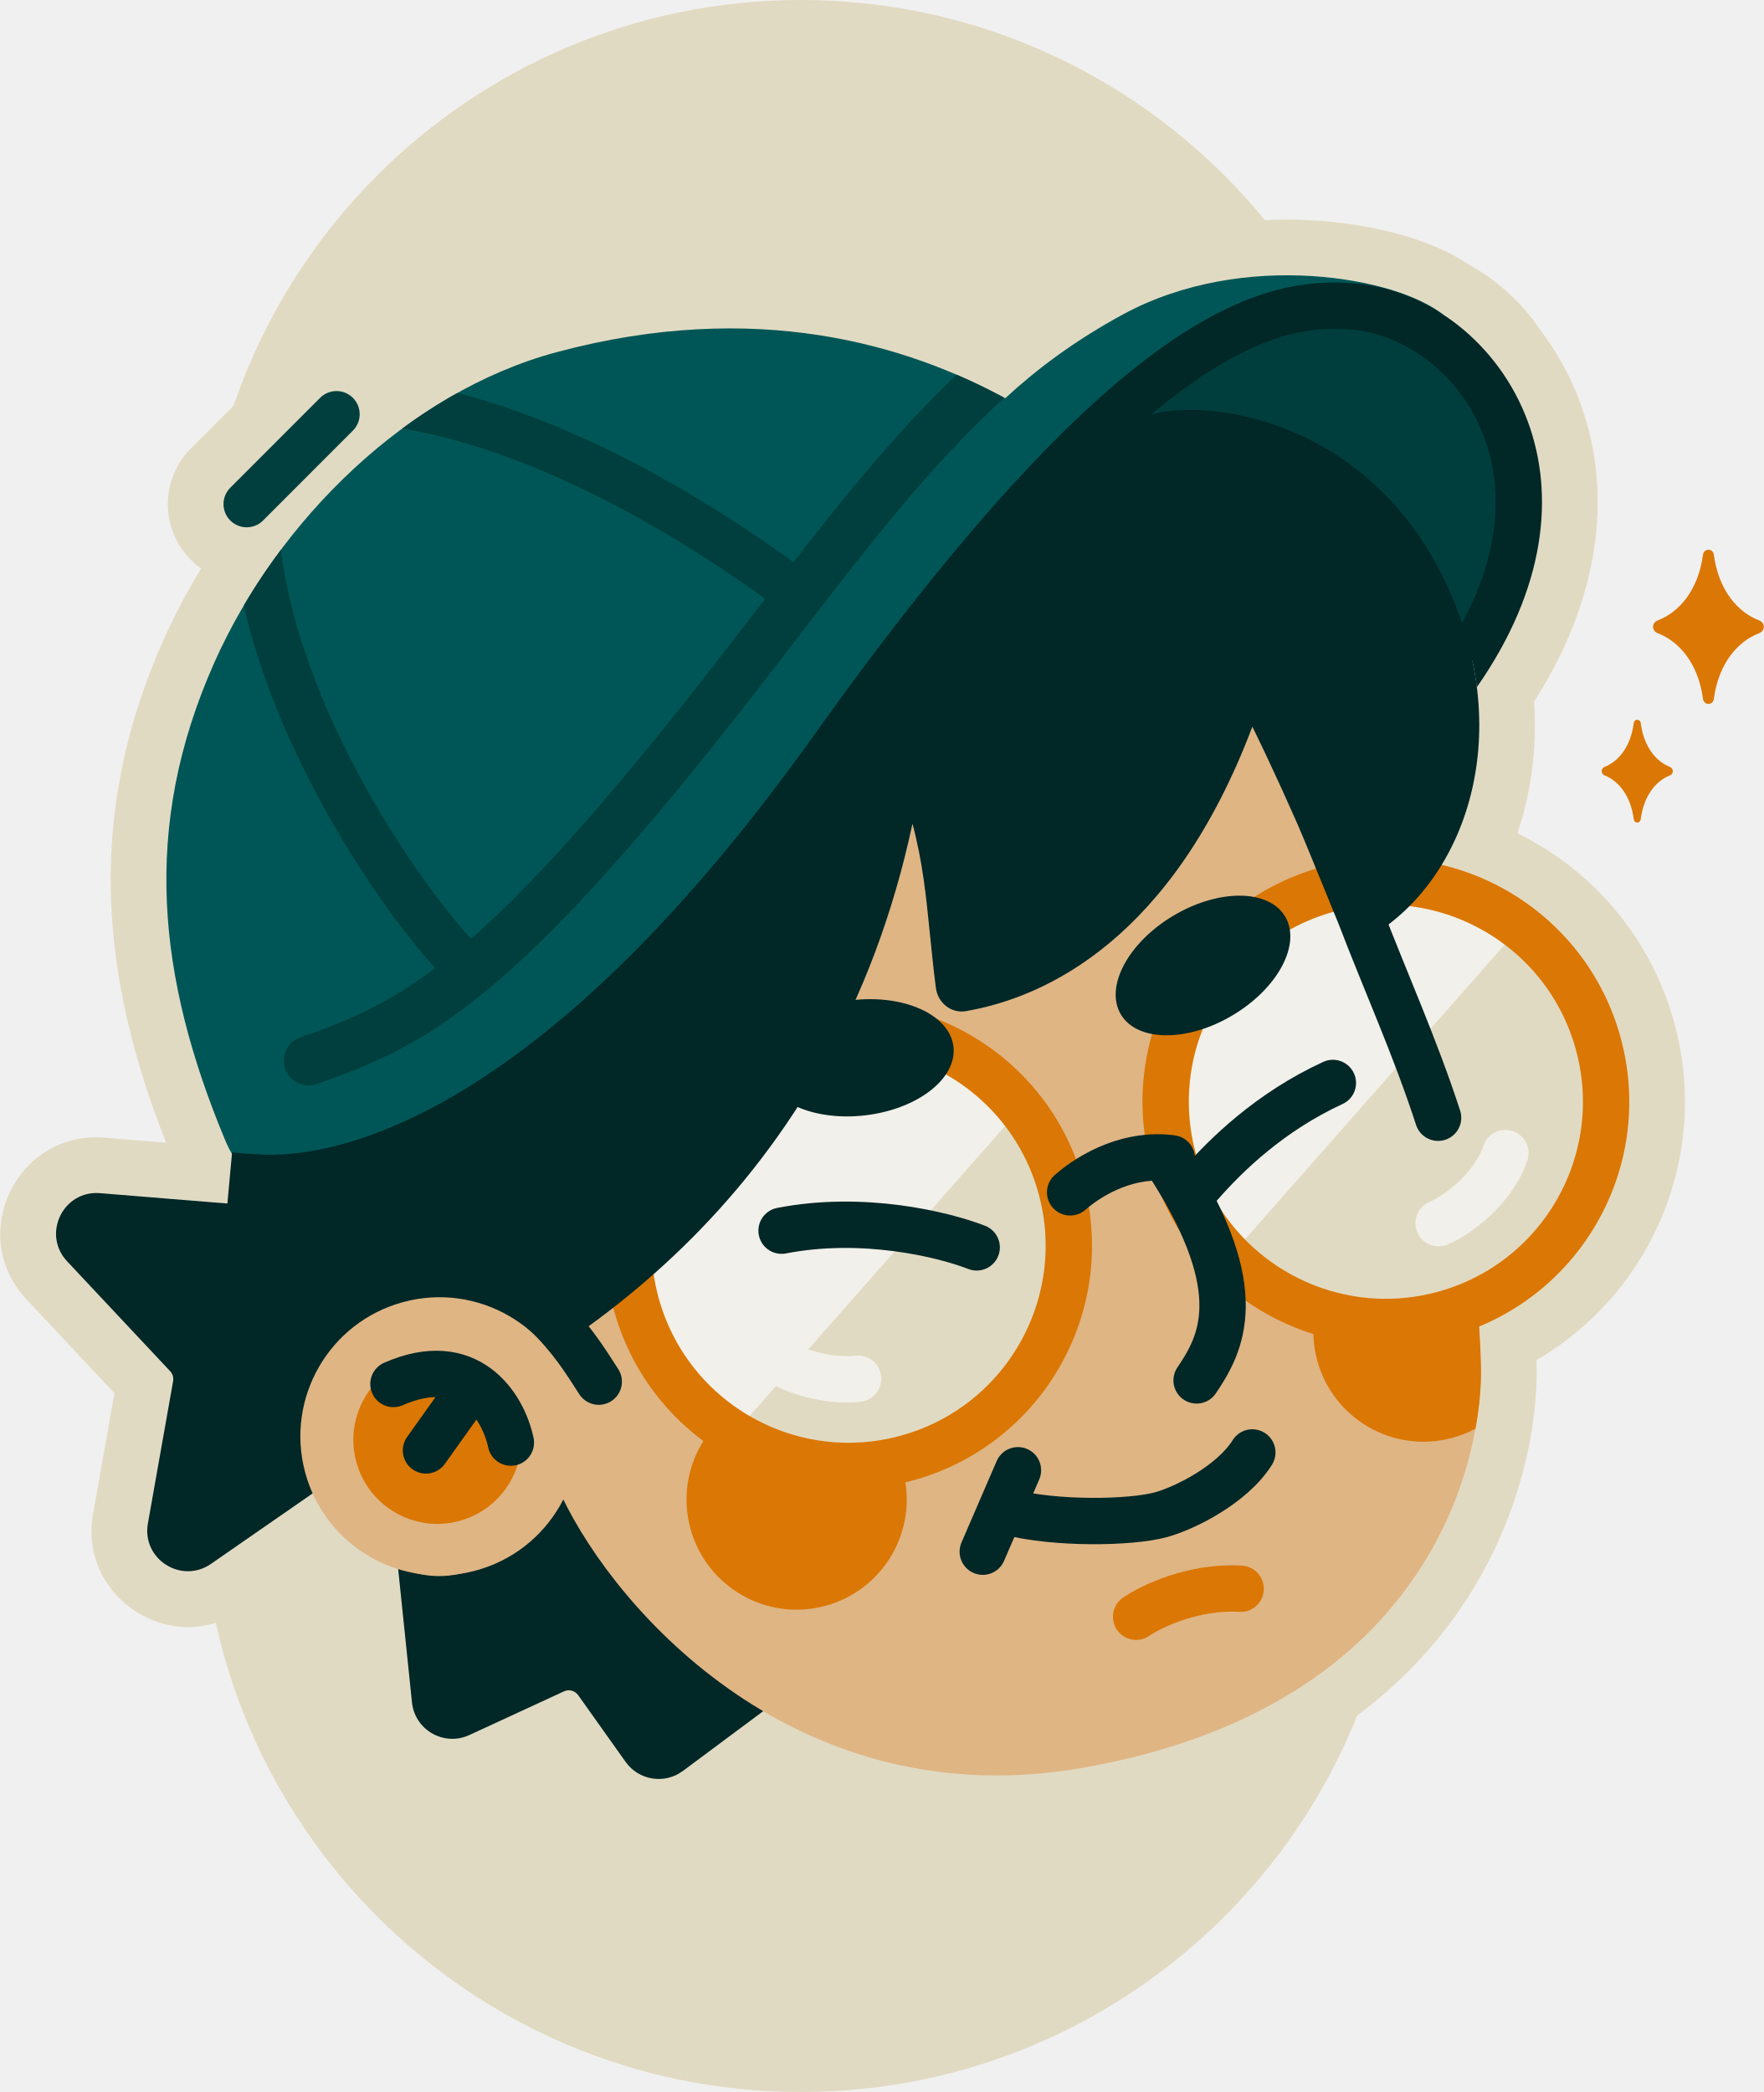
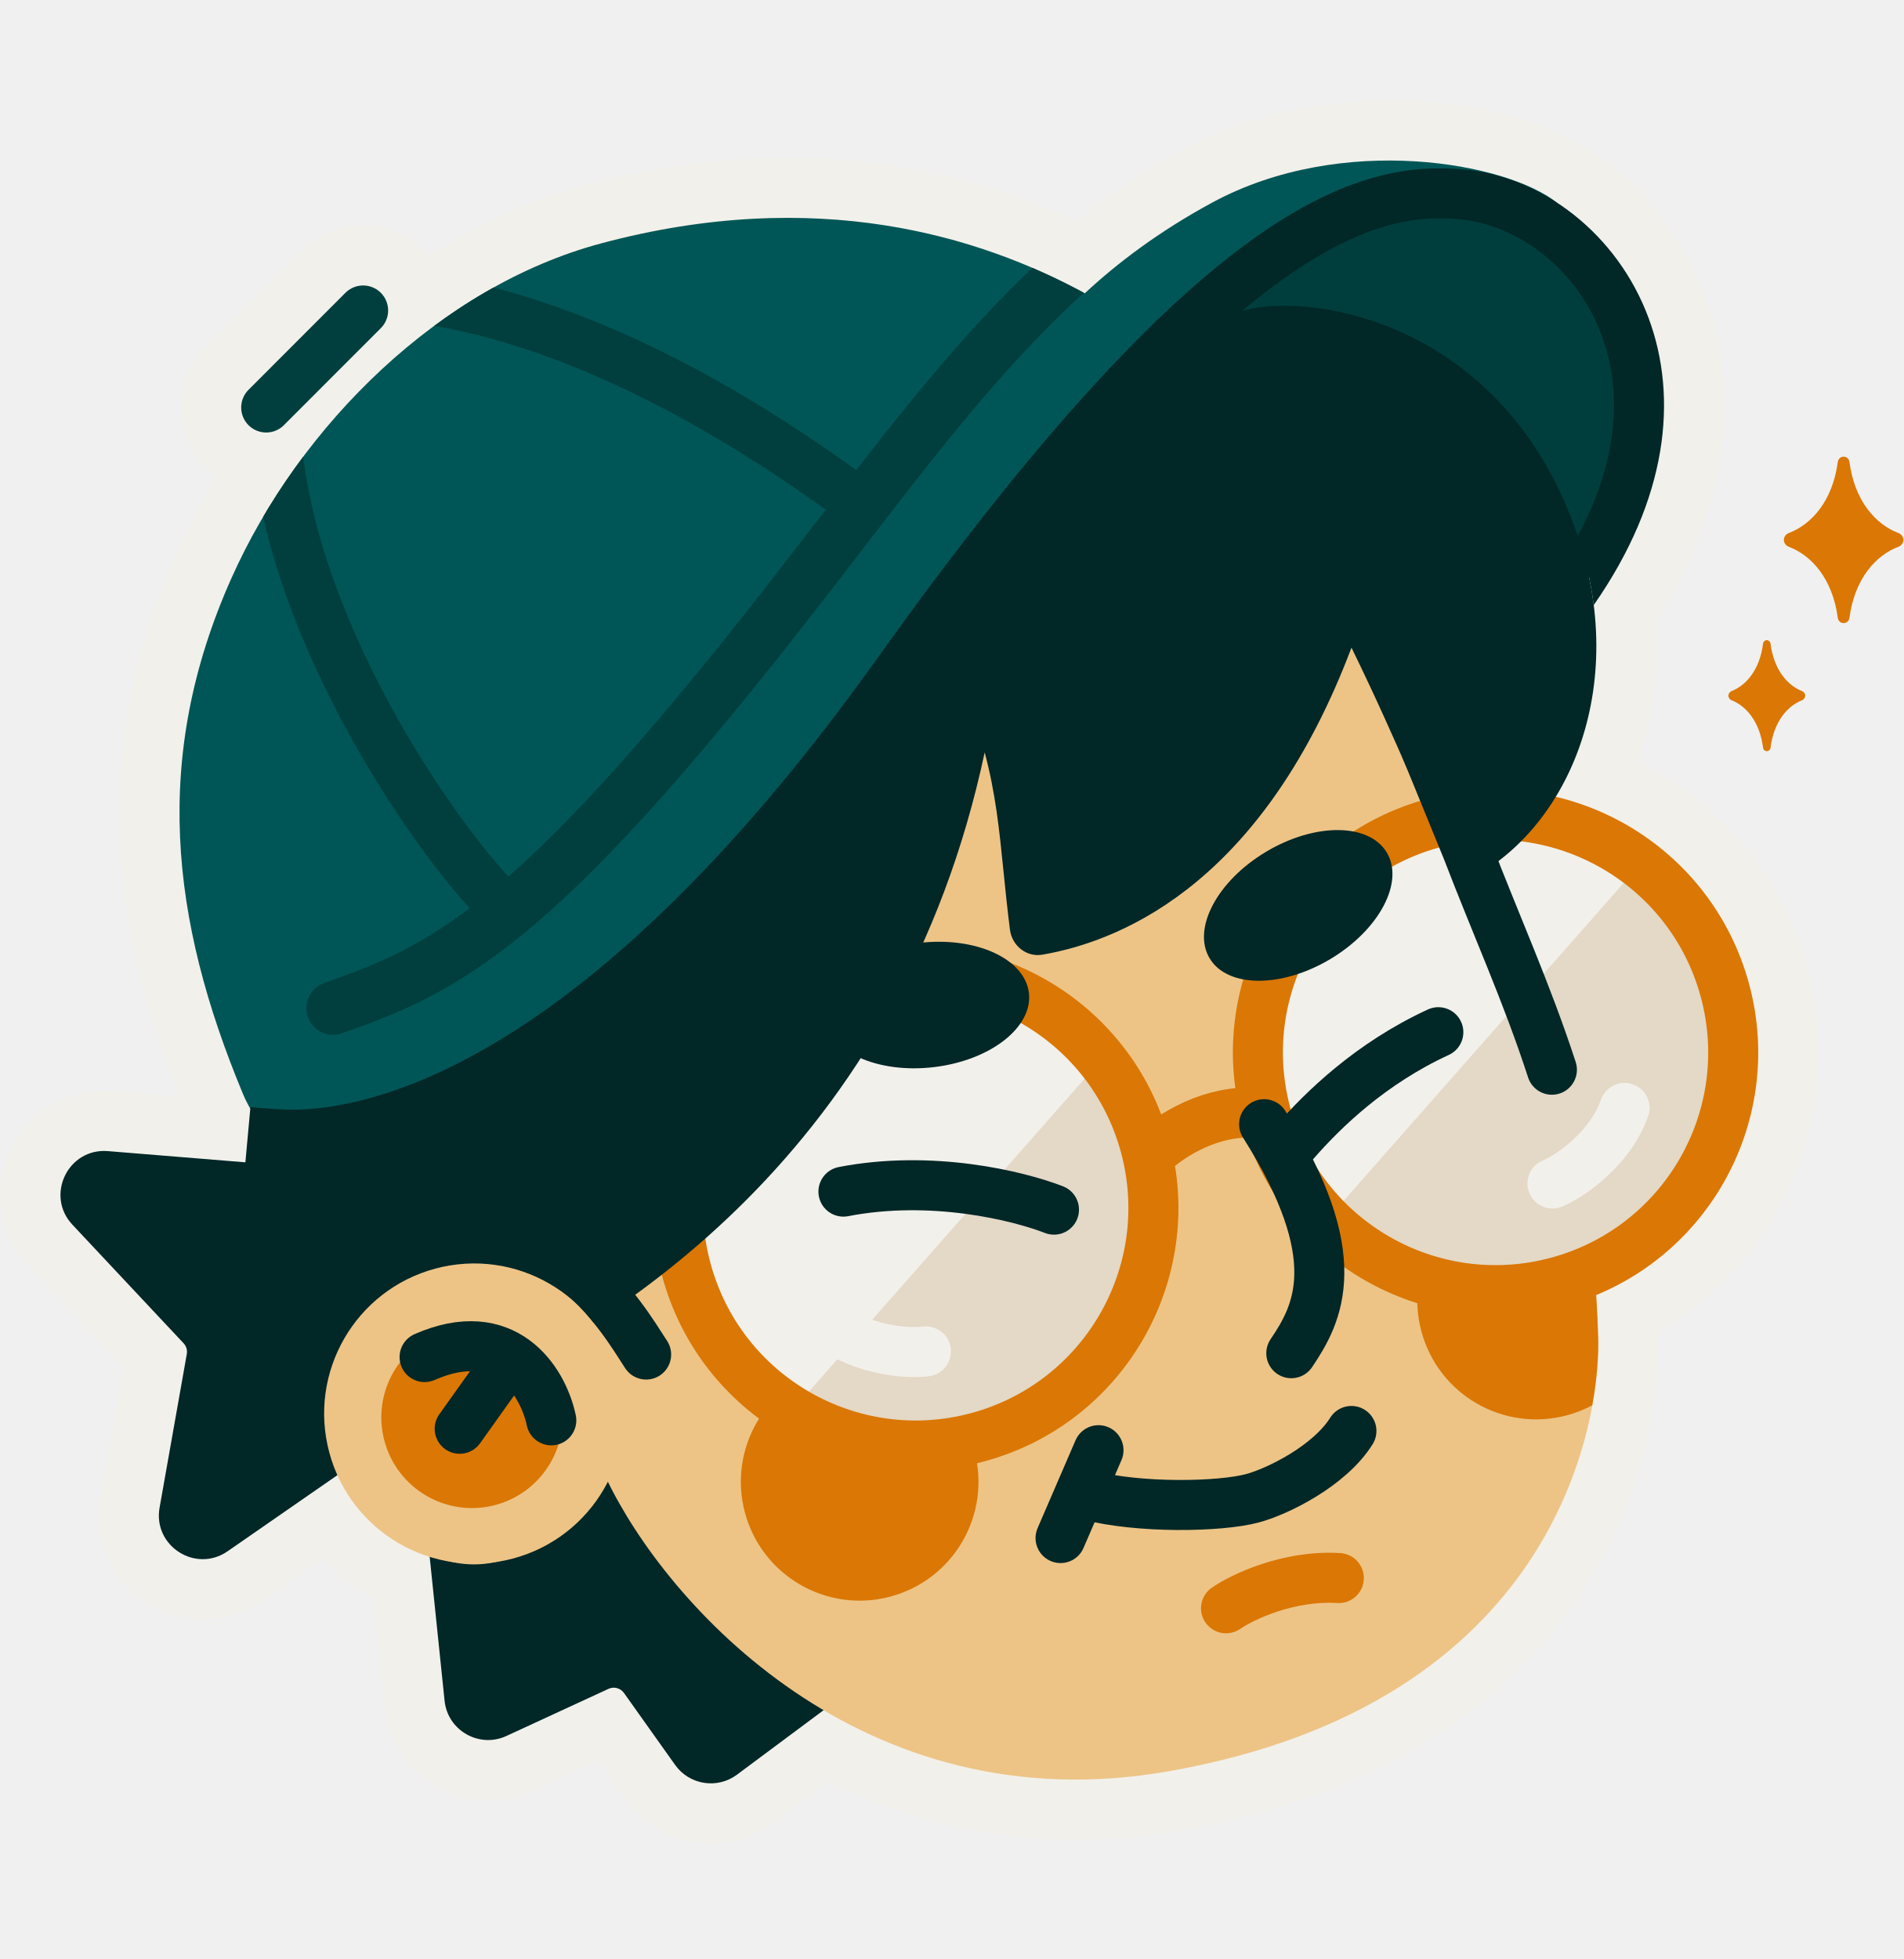
- <svg xmlns="http://www.w3.org/2000/svg" width="446" height="529" viewBox="0 0 446 529" fill="none">
-   <g clip-path="url(#clip0_2284_8025)">
-     <rect x="51" width="303" height="529" rx="151.5" fill="#E1DAC2" />
-     <mask id="path-2-outside-1_2284_8025" maskUnits="userSpaceOnUse" x="-53.116" y="5.522" width="535.574" height="516.482" fill="black">
-       <rect fill="white" x="-53.116" y="5.522" width="535.574" height="516.482" />
-       <path fill-rule="evenodd" clip-rule="evenodd" d="M89.23 100.599C91.519 102.887 91.521 106.597 89.233 108.887L66.521 131.618C64.233 133.908 60.522 133.91 58.233 131.622C55.943 129.334 55.941 125.623 58.229 123.334L80.941 100.602C83.229 98.312 86.94 98.311 89.23 100.599ZM57.5 304.334L25.282 301.71C15.93 300.948 10.549 312.104 16.967 318.949L43.022 346.735C43.654 347.409 43.931 348.342 43.77 349.251L37.392 385.244C35.8 394.224 45.841 400.659 53.335 395.464L79.05 377.636C83.254 387.003 91.265 393.847 100.685 396.784L104.173 430.484C104.898 437.48 112.288 441.688 118.674 438.74L142.589 427.699C143.869 427.108 145.388 427.512 146.205 428.661L158.198 445.531C161.531 450.218 168.066 451.25 172.68 447.816L192.985 432.705C214.264 445.258 241.361 452.698 273.722 447.032C364.161 431.198 374.978 366.027 374.492 345.718C374.481 345.259 374.468 344.801 374.453 344.344C374.363 341.305 374.217 338.34 374.019 335.444C402.145 323.82 417.969 292.857 409.88 262.669C403.813 240.025 385.876 223.732 364.557 218.688C371.955 206.54 375.592 190.794 373.449 173.765C390.896 148.761 393.179 125.193 386.355 106.658C384.333 101.167 381.525 96.178 378.139 91.796C374.814 86.697 370.259 82.236 364.136 78.97C351.532 69.794 313.772 63.359 284.02 79.479C271.5 86.262 261.768 93.672 254.188 100.719C229.559 87.331 191.4 75.483 140.802 89.04C103.298 99.09 70.256 131.455 54.161 167.621C35.627 209.267 39.864 247.295 56.901 288.235C57.427 289.5 58.011 290.673 58.65 291.757L57.5 304.334Z" />
+ <svg xmlns="http://www.w3.org/2000/svg" width="446" height="459" viewBox="0 0 446 459" fill="none">
+   <g clip-path="url(#clip0_2489_15464)">
+     <mask id="path-1-outside-1_2489_15464" maskUnits="userSpaceOnUse" x="-53.115" y="-26.478" width="535.574" height="516.482" fill="black">
+       <rect fill="white" x="-53.115" y="-26.478" width="535.574" height="516.482" />
+       <path fill-rule="evenodd" clip-rule="evenodd" d="M89.23 68.599C91.52 70.887 91.522 74.598 89.234 76.888L66.522 99.619C64.234 101.909 60.523 101.91 58.233 99.622C55.944 97.335 55.942 93.624 58.23 91.334L80.942 68.603C83.23 66.313 86.941 66.311 89.23 68.599ZM57.501 272.334L25.283 269.71C15.931 268.948 10.55 280.104 16.968 286.949L43.023 314.735C43.655 315.409 43.932 316.341 43.771 317.251L37.392 353.244C35.801 362.223 45.842 368.659 53.336 363.463L79.051 345.636C83.254 355.002 91.266 361.847 100.686 364.783L104.174 398.484C104.898 405.48 112.289 409.688 118.675 406.74L142.589 395.699C143.869 395.108 145.389 395.512 146.206 396.661L158.199 413.53C161.531 418.218 168.067 419.249 172.681 415.816L192.986 400.705C214.265 413.258 241.362 420.698 273.723 415.032C364.162 399.198 374.979 334.027 374.492 313.718C374.481 313.259 374.469 312.801 374.454 312.344C374.364 309.305 374.218 306.34 374.02 303.444C402.146 291.819 417.97 260.857 409.881 230.669C403.814 208.025 385.877 191.731 364.558 186.688C371.955 174.539 375.593 158.794 373.449 141.764C390.897 116.76 393.18 93.193 386.355 74.658C384.334 69.169 381.527 64.181 378.142 59.799C374.817 54.699 370.261 50.236 364.137 46.969C351.533 37.793 313.773 31.359 284.021 47.478C271.501 54.261 261.769 61.672 254.188 68.718C229.56 55.33 191.401 43.482 140.803 57.039C103.299 67.089 70.257 99.454 54.162 135.62C35.628 177.266 39.865 215.294 56.902 256.234C57.428 257.499 58.012 258.672 58.651 259.756L57.501 272.334Z" />
    </mask>
-     <path fill-rule="evenodd" clip-rule="evenodd" d="M89.23 100.599C91.519 102.887 91.521 106.597 89.233 108.887L66.521 131.618C64.233 133.908 60.522 133.91 58.233 131.622C55.943 129.334 55.941 125.623 58.229 123.334L80.941 100.602C83.229 98.312 86.94 98.311 89.23 100.599ZM57.5 304.334L25.282 301.71C15.93 300.948 10.549 312.104 16.967 318.949L43.022 346.735C43.654 347.409 43.931 348.342 43.77 349.251L37.392 385.244C35.8 394.224 45.841 400.659 53.335 395.464L79.05 377.636C83.254 387.003 91.265 393.847 100.685 396.784L104.173 430.484C104.898 437.48 112.288 441.688 118.674 438.74L142.589 427.699C143.869 427.108 145.388 427.512 146.205 428.661L158.198 445.531C161.531 450.218 168.066 451.25 172.68 447.816L192.985 432.705C214.264 445.258 241.361 452.698 273.722 447.032C364.161 431.198 374.978 366.027 374.492 345.718C374.481 345.259 374.468 344.801 374.453 344.344C374.363 341.305 374.217 338.34 374.019 335.444C402.145 323.82 417.969 292.857 409.88 262.669C403.813 240.025 385.876 223.732 364.557 218.688C371.955 206.54 375.592 190.794 373.449 173.765C390.896 148.761 393.179 125.193 386.355 106.658C384.333 101.167 381.525 96.178 378.139 91.796C374.814 86.697 370.259 82.236 364.136 78.97C351.532 69.794 313.772 63.359 284.02 79.479C271.5 86.262 261.768 93.672 254.188 100.719C229.559 87.331 191.4 75.483 140.802 89.04C103.298 99.09 70.256 131.455 54.161 167.621C35.627 209.267 39.864 247.295 56.901 288.235C57.427 289.5 58.011 290.673 58.65 291.757L57.5 304.334Z" fill="#E1DAC2" />
-     <path d="M89.233 108.887L79.278 98.941L79.278 98.941L89.233 108.887ZM89.23 100.599L99.176 90.644L99.176 90.644L89.23 100.599ZM66.521 131.618L56.566 121.672L56.566 121.672L66.521 131.618ZM58.233 131.622L48.286 141.576L48.286 141.576L58.233 131.622ZM58.229 123.334L68.184 133.28L68.184 133.28L58.229 123.334ZM80.941 100.602L90.896 110.549L90.896 110.549L80.941 100.602ZM25.282 301.71L26.425 287.684L26.425 287.684L25.282 301.71ZM57.5 304.334L56.357 318.36L70.245 319.491L71.513 305.616L57.5 304.334ZM16.967 318.949L27.233 309.323L27.233 309.323L16.967 318.949ZM43.022 346.735L53.288 337.11L53.287 337.11L43.022 346.735ZM43.77 349.251L29.914 346.796L29.914 346.796L43.77 349.251ZM37.392 385.244L51.248 387.7L51.248 387.7L37.392 385.244ZM53.335 395.464L45.318 383.899L45.318 383.899L53.335 395.464ZM79.05 377.636L91.889 371.875L84.954 356.42L71.033 366.071L79.05 377.636ZM100.685 396.784L114.682 395.335L113.727 386.109L104.873 383.349L100.685 396.784ZM104.173 430.484L90.176 431.933L90.176 431.933L104.173 430.484ZM118.674 438.74L124.573 451.516L124.573 451.516L118.674 438.74ZM142.589 427.699L136.69 414.923L136.69 414.923L142.589 427.699ZM146.205 428.661L157.674 420.508L157.674 420.508L146.205 428.661ZM158.198 445.531L146.729 453.684L146.729 453.684L158.198 445.531ZM172.68 447.816L181.081 459.105L181.081 459.105L172.68 447.816ZM192.985 432.705L200.135 420.585L192.084 415.835L184.584 421.416L192.985 432.705ZM273.722 447.032L271.295 433.171L271.295 433.171L273.722 447.032ZM374.492 345.718L360.423 346.055L360.423 346.055L374.492 345.718ZM374.453 344.344L360.387 344.762L360.388 344.776L360.388 344.79L374.453 344.344ZM374.019 335.444L368.644 322.439L359.29 326.305L359.98 336.403L374.019 335.444ZM364.557 218.688L352.538 211.37L342.459 227.921L361.317 232.382L364.557 218.688ZM373.449 173.765L361.908 165.712L358.811 170.151L359.487 175.522L373.449 173.765ZM386.355 106.658L399.56 101.796L399.56 101.796L386.355 106.658ZM378.139 91.796L366.351 99.482L366.659 99.954L367.004 100.4L378.139 91.796ZM364.136 78.97L355.853 90.346L356.647 90.924L357.513 91.386L364.136 78.97ZM284.02 79.479L290.724 91.852L290.724 91.852L284.02 79.479ZM254.188 100.719L247.467 113.082L256.357 117.915L263.768 111.026L254.188 100.719ZM54.161 167.621L67.018 173.343L67.018 173.343L54.161 167.621ZM56.901 288.235L69.893 282.828L69.893 282.828L56.901 288.235ZM58.65 291.757L72.664 293.039L73.076 288.524L70.776 284.617L58.65 291.757ZM99.188 118.833C106.969 111.046 106.963 98.425 99.176 90.644L79.283 110.553C76.075 107.348 76.073 102.149 79.278 98.941L99.188 118.833ZM76.475 141.565L99.188 118.833L79.278 98.941L56.566 121.672L76.475 141.565ZM48.286 141.576C56.074 149.357 68.694 149.352 76.475 141.565L56.566 121.672C59.772 118.464 64.971 118.462 68.179 121.667L48.286 141.576ZM48.274 113.387C40.493 121.175 40.499 133.795 48.286 141.576L68.179 121.667C71.387 124.873 71.389 130.072 68.184 133.28L48.274 113.387ZM70.987 90.656L48.274 113.387L68.184 133.28L90.896 110.549L70.987 90.656ZM99.176 90.644C91.388 82.863 78.768 82.868 70.987 90.656L90.896 110.549C87.691 113.757 82.491 113.759 79.283 110.553L99.176 90.644ZM24.14 315.735L56.357 318.36L58.642 290.309L26.425 287.684L24.14 315.735ZM27.233 309.323C29.62 311.869 27.618 316.019 24.14 315.735L26.425 287.684C4.243 285.877 -8.521 312.339 6.702 328.574L27.233 309.323ZM53.287 337.11L27.233 309.323L6.702 328.574L32.757 356.361L53.287 337.11ZM57.626 351.707C58.561 346.429 56.953 341.02 53.288 337.11L32.757 356.361C30.355 353.799 29.301 350.254 29.914 346.796L57.626 351.707ZM51.248 387.7L57.626 351.707L29.914 346.796L23.535 382.789L51.248 387.7ZM45.318 383.899C48.105 381.966 51.84 384.36 51.248 387.7L23.535 382.789C19.761 404.087 43.576 419.352 61.353 407.028L45.318 383.899ZM71.033 366.071L45.318 383.899L61.353 407.028L87.068 389.201L71.033 366.071ZM66.212 383.397C72.114 396.551 83.342 406.117 96.497 410.218L104.873 383.349C99.189 381.577 94.393 377.455 91.889 371.875L66.212 383.397ZM86.688 398.233L90.176 431.933L118.171 429.035L114.682 395.335L86.688 398.233ZM90.176 431.933C91.894 448.528 109.426 458.509 124.573 451.516L112.776 425.964C115.151 424.867 117.901 426.432 118.171 429.035L90.176 431.933ZM124.573 451.516L148.487 440.475L136.69 414.923L112.775 425.964L124.573 451.516ZM148.487 440.475C143.62 442.722 137.842 441.184 134.736 436.815L157.674 420.508C152.934 413.84 144.118 411.493 136.69 414.923L148.487 440.475ZM134.736 436.815L146.729 453.684L169.667 437.377L157.674 420.508L134.736 436.815ZM146.729 453.684C154.634 464.804 170.136 467.25 181.081 459.105L164.279 436.527C165.996 435.249 168.427 435.633 169.667 437.377L146.729 453.684ZM181.081 459.105L201.387 443.994L184.584 421.416L164.279 436.527L181.081 459.105ZM185.835 444.825C209.656 458.877 240.119 467.202 276.149 460.894L271.295 433.171C242.604 438.194 218.873 431.638 200.135 420.585L185.835 444.825ZM276.149 460.894C324.857 452.366 353.649 430.124 369.893 405.888C385.798 382.158 388.856 357.765 388.56 345.381L360.423 346.055C360.613 353.98 358.507 372.327 346.515 390.219C334.862 407.604 313.026 425.865 271.295 433.171L276.149 460.894ZM388.56 345.381C388.548 344.886 388.534 344.391 388.518 343.898L360.388 344.79C360.402 345.211 360.413 345.633 360.423 346.055L388.56 345.381ZM388.519 343.926C388.424 340.708 388.269 337.563 388.059 334.485L359.98 336.403C360.165 339.117 360.302 341.901 360.387 344.762L388.519 343.926ZM379.394 348.449C413.965 334.161 433.414 296.129 423.473 259.027L396.288 266.311C402.524 289.585 390.325 313.478 368.644 322.439L379.394 348.449ZM423.473 259.027C416.013 231.186 393.951 211.181 367.797 204.994L361.317 232.382C377.801 236.282 391.613 248.864 396.288 266.311L423.473 259.027ZM376.576 226.007C385.703 211.019 389.934 192.051 387.411 172.007L359.487 175.522C361.251 189.537 358.206 202.061 352.538 211.37L376.576 226.007ZM384.989 181.817C404.596 153.718 408.241 125.371 399.56 101.796L373.149 111.521C378.118 125.015 377.196 143.803 361.908 165.712L384.989 181.817ZM399.56 101.796C397.032 94.932 393.519 88.685 389.274 83.192L367.004 100.4C369.531 103.672 371.633 107.403 373.149 111.521L399.56 101.796ZM389.926 84.11C385.398 77.165 379.117 71.012 370.758 66.553L357.513 91.386C361.401 93.46 364.231 96.23 366.351 99.482L389.926 84.11ZM372.418 67.593C363.015 60.748 347.323 56.494 331.215 55.684C314.595 54.849 295.002 57.524 277.316 67.106L290.724 91.852C302.79 85.314 316.954 83.147 329.802 83.793C343.163 84.465 352.653 88.016 355.853 90.346L372.418 67.593ZM277.316 67.106C263.688 74.49 252.999 82.611 244.607 90.412L263.768 111.026C270.538 104.734 279.312 98.035 290.724 91.852L277.316 67.106ZM260.908 88.356C233.777 73.607 191.912 60.777 137.16 75.448L144.444 102.633C190.888 90.189 225.34 101.054 247.467 113.082L260.908 88.356ZM137.16 75.448C94.774 86.805 58.769 122.657 41.305 161.9L67.018 173.343C81.744 140.252 111.822 111.374 144.444 102.633L137.16 75.448ZM41.305 161.9C20.763 208.057 25.855 250.258 43.909 293.641L69.893 282.828C53.873 244.331 50.492 210.477 67.018 173.343L41.305 161.9ZM43.909 293.641C44.668 295.466 45.537 297.222 46.524 298.897L70.776 284.617C70.486 284.124 70.186 283.533 69.893 282.828L43.909 293.641ZM44.636 290.476L43.486 303.053L71.513 305.616L72.664 293.039L44.636 290.476Z" fill="#E1DAC2" mask="url(#path-2-outside-1_2284_8025)" />
-     <path fill-rule="evenodd" clip-rule="evenodd" d="M140.802 89.039C191.4 75.481 229.559 87.329 254.188 100.717C261.768 93.671 271.5 86.26 284.02 79.477C314.485 62.971 353.346 70.114 364.998 79.632L363.972 81.696C390.418 93.272 390.912 125.375 387.101 142.115L365.155 179.091L284.396 132.465L251.583 148.83L182.515 244.715C148.56 275.555 73.638 328.452 56.901 288.233C39.864 247.293 35.628 209.265 54.161 167.62C70.257 131.453 103.298 99.088 140.802 89.039Z" fill="#005656" />
-     <mask id="mask0_2284_8025" style="mask-type:alpha" maskUnits="userSpaceOnUse" x="42" y="83" width="234" height="220">
-       <path d="M140.802 89.039C210.148 70.457 256.13 99.597 275.937 115.02L182.515 244.715C148.56 275.555 73.638 328.452 56.901 288.233C39.864 247.293 35.628 209.265 54.161 167.62C70.257 131.453 103.298 99.088 140.802 89.039Z" fill="#005656" />
+     <path fill-rule="evenodd" clip-rule="evenodd" d="M89.23 68.599C91.52 70.887 91.522 74.598 89.234 76.888L66.522 99.619C64.234 101.909 60.523 101.91 58.233 99.622C55.944 97.335 55.942 93.624 58.23 91.334L80.942 68.603C83.23 66.313 86.941 66.311 89.23 68.599ZM57.501 272.334L25.283 269.71C15.931 268.948 10.55 280.104 16.968 286.949L43.023 314.735C43.655 315.409 43.932 316.341 43.771 317.251L37.392 353.244C35.801 362.223 45.842 368.659 53.336 363.463L79.051 345.636C83.254 355.002 91.266 361.847 100.686 364.783L104.174 398.484C104.898 405.48 112.289 409.688 118.675 406.74L142.589 395.699C143.869 395.108 145.389 395.512 146.206 396.661L158.199 413.53C161.531 418.218 168.067 419.249 172.681 415.816L192.986 400.705C214.265 413.258 241.362 420.698 273.723 415.032C364.162 399.198 374.979 334.027 374.492 313.718C374.481 313.259 374.469 312.801 374.454 312.344C374.364 309.305 374.218 306.34 374.02 303.444C402.146 291.819 417.97 260.857 409.881 230.669C403.814 208.025 385.877 191.731 364.558 186.688C371.955 174.539 375.593 158.794 373.449 141.764C390.897 116.76 393.18 93.193 386.355 74.658C384.334 69.169 381.527 64.181 378.142 59.799C374.817 54.699 370.261 50.236 364.137 46.969C351.533 37.793 313.773 31.359 284.021 47.478C271.501 54.261 261.769 61.672 254.188 68.718C229.56 55.33 191.401 43.482 140.803 57.039C103.299 67.089 70.257 99.454 54.162 135.62C35.628 177.266 39.865 215.294 56.902 256.234C57.428 257.499 58.012 258.672 58.651 259.756L57.501 272.334Z" fill="#F2F0EA" />
+     <path d="M89.234 76.888L79.279 66.941L79.279 66.941L89.234 76.888ZM89.23 68.599L99.177 58.645L99.177 58.645L89.23 68.599ZM66.522 99.619L56.567 89.672L56.567 89.672L66.522 99.619ZM58.23 91.334L68.184 101.28L68.184 101.28L58.23 91.334ZM80.942 68.603L90.897 78.549L90.897 78.549L80.942 68.603ZM25.283 269.71L26.426 255.684L26.426 255.684L25.283 269.71ZM57.501 272.334L56.358 286.36L70.246 287.491L71.514 273.616L57.501 272.334ZM16.968 286.949L27.233 277.323L27.233 277.323L16.968 286.949ZM43.023 314.735L53.288 305.11L53.288 305.11L43.023 314.735ZM43.771 317.251L29.915 314.795L29.915 314.795L43.771 317.251ZM37.392 353.244L51.249 355.7L51.249 355.7L37.392 353.244ZM53.336 363.463L45.319 351.899L45.319 351.899L53.336 363.463ZM79.051 345.636L91.89 339.875L84.955 324.42L71.034 334.071L79.051 345.636ZM100.686 364.783L114.683 363.335L113.728 354.109L104.874 351.349L100.686 364.783ZM104.174 398.484L90.177 399.933L90.177 399.933L104.174 398.484ZM118.675 406.74L124.574 419.516L124.574 419.516L118.675 406.74ZM142.589 395.699L136.691 382.922L136.691 382.922L142.589 395.699ZM146.206 396.661L157.675 388.507L157.675 388.507L146.206 396.661ZM158.199 413.53L146.73 421.684L146.73 421.684L158.199 413.53ZM172.681 415.816L181.082 427.105L181.082 427.105L172.681 415.816ZM192.986 400.705L200.136 388.584L192.084 383.834L184.585 389.415L192.986 400.705ZM273.723 415.032L271.296 401.171L271.296 401.171L273.723 415.032ZM374.492 313.718L360.424 314.055L360.424 314.055L374.492 313.718ZM374.454 312.344L360.388 312.762L360.389 312.776L360.389 312.79L374.454 312.344ZM374.02 303.444L368.645 290.439L359.291 294.305L359.981 304.402L374.02 303.444ZM364.558 186.688L352.539 179.369L342.46 195.921L361.318 200.382L364.558 186.688ZM373.449 141.764L361.909 133.712L358.811 138.151L359.488 143.522L373.449 141.764ZM386.355 74.658L399.561 69.796L399.561 69.796L386.355 74.658ZM378.142 59.799L366.354 67.484L366.662 67.956L367.006 68.402L378.142 59.799ZM364.137 46.969L355.854 58.345L356.648 58.923L357.514 59.385L364.137 46.969ZM284.021 47.478L290.724 59.851L290.724 59.851L284.021 47.478ZM254.188 68.718L247.468 81.082L256.358 85.914L263.769 79.025L254.188 68.718ZM54.162 135.62L67.018 141.342L67.018 141.342L54.162 135.62ZM56.902 256.234L69.894 250.827L69.894 250.827L56.902 256.234ZM58.651 259.756L72.665 261.038L73.077 256.523L70.777 252.616L58.651 259.756ZM99.189 86.834C106.969 79.046 106.964 66.426 99.177 58.645L79.284 78.554C76.076 75.349 76.074 70.149 79.279 66.941L99.189 86.834ZM76.476 109.565L99.189 86.834L79.279 66.941L56.567 89.672L76.476 109.565ZM48.287 109.577C56.075 117.358 68.695 117.353 76.476 109.565L56.567 89.672C59.772 86.464 64.972 86.462 68.18 89.668L48.287 109.577ZM48.275 81.388C40.494 89.175 40.499 101.796 48.287 109.577L68.18 89.668C71.388 92.873 71.39 98.072 68.184 101.28L48.275 81.388ZM70.987 58.656L48.275 81.388L68.184 101.28L90.897 78.549L70.987 58.656ZM99.177 58.645C91.389 50.864 78.768 50.869 70.987 58.656L90.897 78.549C87.691 81.757 82.492 81.759 79.284 78.554L99.177 58.645ZM24.141 283.735L56.358 286.36L58.643 258.308L26.426 255.684L24.141 283.735ZM27.233 277.323C29.621 279.869 27.619 284.019 24.141 283.735L26.426 255.684C4.243 253.877 -8.521 280.339 6.703 296.574L27.233 277.323ZM53.288 305.11L27.233 277.323L6.703 296.574L32.758 324.361L53.288 305.11ZM57.627 319.706C58.562 314.429 56.954 309.019 53.288 305.11L32.758 324.361C30.355 321.799 29.302 318.254 29.915 314.795L57.627 319.706ZM51.249 355.7L57.627 319.706L29.915 314.795L23.536 350.789L51.249 355.7ZM45.319 351.899C48.106 349.966 51.84 352.36 51.249 355.7L23.536 350.789C19.762 372.087 43.577 387.352 61.353 375.028L45.319 351.899ZM71.034 334.071L45.319 351.899L61.353 375.028L87.069 357.201L71.034 334.071ZM66.213 351.397C72.115 364.55 83.342 374.117 96.498 378.218L104.874 351.349C99.19 349.577 94.394 345.454 91.89 339.875L66.213 351.397ZM86.689 366.232L90.177 399.933L118.172 397.035L114.683 363.335L86.689 366.232ZM90.177 399.933C91.895 416.528 109.426 426.509 124.574 419.516L112.776 393.963C115.152 392.867 117.902 394.432 118.172 397.035L90.177 399.933ZM124.574 419.516L148.488 408.475L136.691 382.922L112.776 393.964L124.574 419.516ZM148.488 408.475C143.621 410.722 137.843 409.184 134.737 404.815L157.675 388.507C152.935 381.84 144.118 379.493 136.691 382.922L148.488 408.475ZM134.737 404.815L146.73 421.684L169.668 405.377L157.675 388.507L134.737 404.815ZM146.73 421.684C154.635 432.804 170.137 435.25 181.082 427.105L164.28 404.526C165.996 403.249 168.428 403.633 169.668 405.377L146.73 421.684ZM181.082 427.105L201.387 411.994L184.585 389.415L164.28 404.526L181.082 427.105ZM185.836 412.825C209.657 426.877 240.12 435.202 276.149 428.894L271.296 401.171C242.604 406.194 218.874 399.638 200.136 388.584L185.836 412.825ZM276.149 428.894C324.858 420.366 353.65 398.124 369.894 373.888C385.799 350.158 388.857 325.765 388.56 313.381L360.424 314.055C360.614 321.98 358.507 340.327 346.515 358.218C334.863 375.604 313.027 393.865 271.296 401.171L276.149 428.894ZM388.56 313.381C388.549 312.886 388.535 312.391 388.519 311.898L360.389 312.79C360.402 313.211 360.414 313.632 360.424 314.055L388.56 313.381ZM388.52 311.926C388.424 308.708 388.27 305.563 388.059 302.485L359.981 304.402C360.166 307.117 360.303 309.901 360.388 312.762L388.52 311.926ZM379.395 316.449C413.966 302.161 433.415 264.129 423.474 227.027L396.288 234.311C402.525 257.585 390.326 281.478 368.645 290.439L379.395 316.449ZM423.474 227.027C416.014 199.186 393.952 179.181 367.797 172.994L361.318 200.382C377.802 204.282 391.613 216.864 396.288 234.311L423.474 227.027ZM376.577 194.007C385.704 179.018 389.935 160.051 387.411 140.007L359.488 143.522C361.252 157.537 358.207 170.06 352.539 179.369L376.577 194.007ZM384.99 149.817C404.597 121.718 408.241 93.371 399.561 69.796L373.15 79.52C378.118 93.014 377.197 111.803 361.909 133.712L384.99 149.817ZM399.561 69.796C397.034 62.933 393.521 56.688 389.278 51.196L367.006 68.402C369.533 71.673 371.634 75.404 373.15 79.52L399.561 69.796ZM389.931 52.114C385.402 45.167 379.12 39.012 370.759 34.553L357.514 59.385C361.402 61.459 364.233 64.231 366.354 67.484L389.931 52.114ZM372.419 35.593C363.016 28.747 347.324 24.493 331.216 23.683C314.595 22.848 295.002 25.524 277.317 35.105L290.724 59.851C302.791 53.313 316.955 51.146 329.803 51.792C343.164 52.464 352.653 56.015 355.854 58.345L372.419 35.593ZM277.317 35.105C263.689 42.489 253 50.61 244.608 58.411L263.769 79.025C270.539 72.733 279.313 66.034 290.724 59.851L277.317 35.105ZM260.909 56.355C233.778 41.606 191.913 28.776 137.161 43.447L144.445 70.632C190.889 58.188 225.341 69.053 247.468 81.082L260.909 56.355ZM137.161 43.447C94.775 54.804 58.77 90.656 41.306 129.899L67.018 141.342C81.745 108.251 111.823 79.373 144.445 70.632L137.161 43.447ZM41.306 129.899C20.764 176.056 25.856 218.257 43.91 261.64L69.894 250.827C53.874 212.33 50.493 178.476 67.018 141.342L41.306 129.899ZM43.91 261.64C44.669 263.465 45.538 265.221 46.525 266.897L70.777 252.616C70.486 252.123 70.187 251.532 69.894 250.827L43.91 261.64ZM44.637 258.475L43.487 271.053L71.514 273.616L72.665 261.038L44.637 258.475Z" fill="#F2F0EA" mask="url(#path-1-outside-1_2489_15464)" />
+     <path fill-rule="evenodd" clip-rule="evenodd" d="M140.802 57.041C191.4 43.484 229.559 55.331 254.188 68.72C261.769 61.673 271.5 54.263 284.02 47.48C314.485 30.974 353.346 38.116 364.998 47.634L363.973 49.698C390.418 61.274 390.912 93.377 387.102 110.118L365.155 147.094L284.396 100.467L251.583 116.833L182.515 212.718C148.56 243.557 73.638 296.454 56.901 256.235C39.864 215.295 35.628 177.268 54.161 135.622C70.257 99.456 103.298 67.09 140.802 57.041Z" fill="#005656" />
+     <mask id="mask0_2489_15464" style="mask-type:alpha" maskUnits="userSpaceOnUse" x="42" y="51" width="234" height="220">
+       <path d="M140.802 57.041C210.148 38.46 256.13 67.6 275.937 83.023L182.515 212.718C148.56 243.557 73.638 296.454 56.901 256.235C39.864 215.295 35.628 177.268 54.161 135.622C70.257 99.456 103.298 67.09 140.802 57.041Z" fill="#005656" />
    </mask>
-     <g mask="url(#mask0_2284_8025)">
-       <path d="M291.426 66.161C242.76 92.96 219.807 128.123 183.635 174.361C125.157 249.114 104.419 258.987 78.025 268.218" stroke="#013F3F" stroke-width="12.509" stroke-linecap="round" />
-       <path d="M116.671 243.295C101.17 227.593 65.693 176.106 64.494 129.912" stroke="#013F3F" stroke-width="11.721" stroke-linecap="round" />
-       <path d="M76.874 102.376C91.498 98.457 136.616 102.295 200.095 148.993" stroke="#013F3F" stroke-width="11.721" stroke-linecap="round" />
+     <g mask="url(#mask0_2489_15464)">
+       <path d="M291.426 34.164C242.76 60.963 219.807 96.125 183.635 142.364C125.157 217.116 104.419 226.99 78.025 236.22" stroke="#013F3F" stroke-width="12.509" stroke-linecap="round" />
+       <path d="M116.671 211.297C101.17 195.596 65.693 144.108 64.494 97.914" stroke="#013F3F" stroke-width="11.721" stroke-linecap="round" />
+       <path d="M76.874 70.378C91.498 66.459 136.616 70.297 200.095 116.995" stroke="#013F3F" stroke-width="11.721" stroke-linecap="round" />
    </g>
-     <path d="M349.417 77.888C308.677 73.029 283.12 108.798 275.435 127.29L365.157 179.091L387.104 142.115C391.516 122.731 390.157 82.747 349.417 77.888Z" fill="#012727" fill-opacity="0.5" />
-     <path d="M104.173 430.483L100.245 392.536C100.034 390.496 100.44 388.439 101.409 386.632L113.237 364.583C114.729 361.801 117.418 359.862 120.528 359.324L178.132 349.369C183.359 348.465 188.412 351.697 189.785 356.821L205.468 415.348C206.556 419.408 205.056 423.721 201.684 426.23L172.68 447.815C168.066 451.249 161.53 450.217 158.198 445.53L146.205 428.66C145.388 427.511 143.869 427.107 142.588 427.698L118.674 438.739C112.288 441.687 104.897 437.479 104.173 430.483Z" fill="#012727" />
-     <path d="M108.406 320.695C125.885 320.259 126.151 308.609 128.65 319.822L140.957 311.973L163.698 269.475L230.133 183.416L314.34 160.853L337.911 220.52C351.355 255.597 373.3 295.981 374.492 345.717C374.979 366.027 364.162 431.198 273.722 447.032C201.858 459.614 155.951 407.562 142.074 378.415C115.124 413.698 90.848 396.692 79.777 372.355C68.705 348.018 86.558 321.241 108.406 320.695Z" fill="#DFB584" />
-     <path fill-rule="evenodd" clip-rule="evenodd" d="M374.49 345.718C374.187 333.044 372.916 321.662 370.968 311.158C365.413 308.758 359.04 308.145 352.741 309.832C337.89 313.812 329.077 329.076 333.057 343.927C337.036 358.778 352.3 367.591 367.151 363.611C369.264 363.045 371.255 362.251 373.104 361.261C374.257 354.863 374.58 349.47 374.49 345.718ZM208.644 406.083C223.495 402.104 232.308 386.84 228.329 371.989C224.35 357.138 209.085 348.325 194.234 352.304C179.384 356.284 170.571 371.548 174.55 386.399C178.529 401.25 193.794 410.063 208.644 406.083Z" fill="#DB7704" />
-     <ellipse cx="214.578" cy="315.001" rx="55.676" ry="55.676" transform="rotate(-15 214.578 315.001)" fill="#F2F0EA" />
-     <ellipse cx="214.578" cy="315.001" rx="55.676" ry="55.676" transform="rotate(-15 214.578 315.001)" fill="#F2F0EA" />
-     <mask id="mask1_2284_8025" style="mask-type:alpha" maskUnits="userSpaceOnUse" x="158" y="259" width="113" height="112">
-       <ellipse cx="214.579" cy="315" rx="55.676" ry="55.676" transform="rotate(-15 214.579 315)" fill="#F2F0EA" />
+     <path d="M349.417 45.89C308.677 41.031 283.12 76.8 275.435 95.292L365.157 147.093L387.104 110.117C391.516 90.733 390.157 50.749 349.417 45.89Z" fill="#012727" fill-opacity="0.5" />
+     <path d="M104.173 398.485L100.245 360.537C100.034 358.497 100.44 356.441 101.409 354.633L113.237 332.584C114.729 329.803 117.418 327.863 120.528 327.326L178.132 317.37C183.359 316.467 188.412 319.698 189.785 324.822L205.468 383.35C206.556 387.41 205.056 391.722 201.684 394.232L172.68 415.816C168.066 419.25 161.53 418.219 158.198 413.531L146.205 396.662C145.388 395.513 143.869 395.108 142.588 395.699L118.674 406.74C112.288 409.689 104.897 405.481 104.173 398.485Z" fill="#012727" />
+     <path d="M108.406 288.697C125.885 288.261 126.151 276.611 128.65 287.824L140.957 279.975L163.698 237.477L230.133 151.418L314.34 128.855L337.911 188.522C351.355 223.599 373.3 263.983 374.492 313.719C374.979 334.029 364.162 399.2 273.722 415.034C201.858 427.616 155.951 375.564 142.074 346.417C115.124 381.7 90.848 364.694 79.777 340.357C68.705 316.02 86.558 289.242 108.406 288.697Z" fill="#EDC486" />
+     <path fill-rule="evenodd" clip-rule="evenodd" d="M374.49 313.719C374.187 301.045 372.916 289.664 370.969 279.159C365.413 276.76 359.04 276.146 352.741 277.834C337.89 281.813 329.077 297.078 333.057 311.928C337.036 326.779 352.3 335.592 367.151 331.613C369.264 331.047 371.255 330.252 373.104 329.263C374.257 322.864 374.58 317.472 374.49 313.719ZM208.644 374.085C223.495 370.106 232.308 354.841 228.329 339.991C224.35 325.14 209.085 316.327 194.234 320.306C179.384 324.285 170.571 339.55 174.55 354.401C178.529 369.251 193.794 378.064 208.644 374.085Z" fill="#DB7704" />
+     <ellipse cx="214.578" cy="283.002" rx="55.676" ry="55.676" transform="rotate(-15 214.578 283.002)" fill="#F2F0EA" />
+     <ellipse cx="214.578" cy="283.002" rx="55.676" ry="55.676" transform="rotate(-15 214.578 283.002)" fill="#F2F0EA" />
+     <mask id="mask1_2489_15464" style="mask-type:alpha" maskUnits="userSpaceOnUse" x="158" y="227" width="113" height="112">
+       <ellipse cx="214.579" cy="283.001" rx="55.676" ry="55.676" transform="rotate(-15 214.579 283.001)" fill="#F2F0EA" />
    </mask>
-     <g mask="url(#mask1_2284_8025)">
-       <path d="M269.092 267.781L168.478 381.959L185.086 418.464L311.154 359.656L269.092 267.781Z" fill="#E1DAC2" />
+     <g mask="url(#mask1_2489_15464)">
+       <path d="M269.092 235.782L168.478 349.96L185.086 386.465L311.154 327.657L269.092 235.782Z" fill="#E4D8C6" />
    </g>
-     <ellipse cx="350.441" cy="278.596" rx="55.676" ry="55.676" transform="rotate(-15 350.441 278.596)" fill="#F2F0EA" />
-     <mask id="mask2_2284_8025" style="mask-type:alpha" maskUnits="userSpaceOnUse" x="294" y="222" width="113" height="113">
-       <ellipse cx="350.44" cy="278.596" rx="55.676" ry="55.676" transform="rotate(-15 350.44 278.596)" fill="#F2F0EA" />
+     <ellipse cx="350.441" cy="246.597" rx="55.676" ry="55.676" transform="rotate(-15 350.441 246.597)" fill="#F2F0EA" />
+     <mask id="mask2_2489_15464" style="mask-type:alpha" maskUnits="userSpaceOnUse" x="294" y="190" width="113" height="113">
+       <ellipse cx="350.44" cy="246.597" rx="55.676" ry="55.676" transform="rotate(-15 350.44 246.597)" fill="#F2F0EA" />
    </mask>
-     <g mask="url(#mask2_2284_8025)">
-       <path d="M393.807 223.746L293.193 337.924L309.801 374.429L435.868 315.621L393.807 223.746Z" fill="#E1DAC2" />
+     <g mask="url(#mask2_2489_15464)">
+       <path d="M393.807 191.748L293.193 305.926L309.801 342.431L435.868 283.623L393.807 191.748Z" fill="#E4D8C6" />
    </g>
-     <ellipse cx="214.578" cy="315.001" rx="55.676" ry="55.676" transform="rotate(-15 214.578 315.001)" stroke="#DB7704" stroke-width="11.721" stroke-linecap="round" />
-     <ellipse cx="350.441" cy="278.596" rx="55.676" ry="55.676" transform="rotate(-15 350.441 278.596)" stroke="#DB7704" stroke-width="11.721" stroke-linecap="round" />
-     <path d="M62.375 127.476L85.088 104.744" stroke="#013F3F" stroke-width="11.721" stroke-linecap="round" />
-     <path fill-rule="evenodd" clip-rule="evenodd" d="M101.048 362.386L53.337 395.462C45.843 400.658 35.802 394.222 37.394 385.243L43.772 349.25C43.933 348.34 43.656 347.408 43.024 346.734L16.969 318.948C10.551 312.103 15.932 300.947 25.284 301.709L57.766 304.355C58.515 298.182 59.621 293.305 60.476 291.825L86.431 292.454L126.992 274.002L176.207 231.236L225.307 171.058C241.909 150.935 278.01 109.61 289.595 105.293C304.076 99.896 351.083 105.502 369.17 156.021C382.419 193.026 367.18 227.846 342.136 239.107C337.215 229.155 333.796 221.373 330.176 213.132C326.487 204.736 322.589 195.864 316.681 183.737C296.449 237.307 264.626 252.142 244.286 255.678C240.521 256.332 237.131 253.589 236.648 249.799C236.03 244.949 235.581 240.497 235.154 236.265C234.167 226.475 233.3 217.87 230.731 208.284C210.88 301.271 145.108 343.357 101.048 362.386Z" fill="#012727" />
-     <path d="M270.6 301.506C276.319 296.521 285.96 291.482 296.301 292.91" stroke="#012727" stroke-width="11.721" stroke-linecap="round" />
-     <path d="M337.033 273.846C321.184 281.145 310.025 292.022 303.482 299.521" stroke="#012727" stroke-width="11.721" stroke-linecap="round" />
-     <path d="M254.914 382.31C266.873 385.425 285.786 385.108 293.485 383.045C299.38 381.466 311.535 375.481 316.666 367.28M257.403 371.783L248.509 392.369" stroke="#012727" stroke-width="11.721" stroke-linecap="round" />
-     <ellipse cx="304.197" cy="244.141" rx="24.175" ry="14.652" transform="rotate(-30.8067 304.197 244.141)" fill="#012727" />
-     <ellipse cx="217.087" cy="267.482" rx="24.175" ry="14.652" transform="rotate(-6.71871 217.087 267.482)" fill="#012727" />
-     <path d="M363.77 309.298C368.213 307.489 377.449 300.87 380.674 291.586" stroke="#F2F0EA" stroke-width="11.721" stroke-linecap="round" />
-     <path d="M216.971 348.632C212.219 349.287 200.911 348.173 193.476 341.745" stroke="#F2F0EA" stroke-width="11.721" stroke-linecap="round" />
-     <path d="M343.776 231.084L349.249 228.986L349.225 228.926L349.201 228.866L343.776 231.084ZM358.07 284.454C359.071 287.532 362.377 289.216 365.456 288.215C368.534 287.215 370.218 283.908 369.217 280.83L358.07 284.454ZM349.201 228.866L339.422 204.942L328.572 209.377L338.351 233.301L349.201 228.866ZM369.217 280.83C363.331 262.723 355.762 245.98 349.249 228.986L338.304 233.181C345.169 251.095 352.285 266.657 358.07 284.454L369.217 280.83Z" fill="#012727" />
-     <ellipse cx="111.121" cy="363.199" rx="35.164" ry="35.164" transform="rotate(-15 111.121 363.199)" fill="#DFB584" />
-     <path d="M151.401 349.372C148.848 345.506 143.174 335.65 133.633 328.347" stroke="#012727" stroke-width="11.721" stroke-linecap="round" />
-     <path d="M302.58 349.06C308.863 339.793 315.925 326.524 296.21 295.402" stroke="#012727" stroke-width="11.721" stroke-linecap="round" />
-     <path d="M246.969 315.422C238.502 312.129 218.221 307.199 197.633 311.198" stroke="#012727" stroke-width="11.721" stroke-linecap="round" />
-     <path fill-rule="evenodd" clip-rule="evenodd" d="M215.279 192.839C253.156 139.741 280.366 111.89 300.421 97.552C320.154 83.443 332.775 82.533 342.051 83.381C355.427 84.604 369.472 94.73 375.355 110.707C379.855 122.929 379.699 139.088 369.709 157.577C371.555 163.051 372.78 168.47 373.447 173.765C390.896 148.761 393.179 125.192 386.354 106.657C379.005 86.698 361.27 73.369 343.118 71.709C330.937 70.594 315.536 72.336 293.604 88.017C271.993 103.468 243.893 132.543 205.737 186.032C139.278 279.196 87.762 293.678 64.444 291.868L58.68 291.42L58.154 297.177L56.803 311.949L56.364 316.753L60.994 318.108C64.85 319.236 67.18 316.4 67.656 315.715C68.258 314.848 68.53 313.985 68.636 313.634C68.894 312.779 69.043 311.828 69.142 311.079C69.353 309.472 69.495 307.426 69.595 305.528C69.626 304.919 69.654 304.311 69.679 303.718C100.195 303.066 152.283 281.148 215.279 192.839Z" fill="#012727" />
-     <ellipse cx="110.599" cy="364.095" rx="21.245" ry="21.245" transform="rotate(-15 110.599 364.095)" fill="#DB7704" />
-     <path d="M129.182 364.788C127.154 355.207 118.145 341.751 99.49 349.964M107.714 366.763L117.634 352.851" stroke="#012727" stroke-width="11.721" stroke-linecap="round" />
-     <path d="M287.284 408.823C291.159 406.166 301.869 401.03 313.714 401.741" stroke="#DB7704" stroke-width="11.721" stroke-linecap="round" />
-     <path d="M430.635 140.223C429.421 149.437 424.427 154.895 419.172 156.881C418.489 157.139 418 157.77 418 158.5C418 159.23 418.489 159.861 419.172 160.119C424.427 162.105 429.421 167.563 430.635 176.777C430.726 177.467 431.304 178 432 178C432.696 178 433.274 177.467 433.365 176.777C434.579 167.563 439.573 162.105 444.828 160.119C445.511 159.861 446 159.23 446 158.5C446 157.77 445.511 157.139 444.828 156.881C439.573 154.895 434.579 149.437 433.365 140.223C433.274 139.533 432.696 139 432 139C431.304 139 430.726 139.533 430.635 140.223Z" fill="#DB7704" />
-     <path d="M413.126 182.786C412.354 188.932 409.152 192.577 405.778 193.911C405.325 194.09 405 194.513 405 195C405 195.487 405.325 195.91 405.778 196.089C409.152 197.423 412.354 201.068 413.126 207.214C413.182 207.657 413.553 208 414 208C414.447 208 414.818 207.657 414.874 207.214C415.646 201.068 418.848 197.423 422.222 196.089C422.675 195.91 423 195.487 423 195C423 194.513 422.675 194.09 422.222 193.911C418.848 192.577 415.646 188.932 414.874 182.786C414.818 182.343 414.447 182 414 182C413.553 182 413.182 182.343 413.126 182.786Z" fill="#DB7704" />
+     <ellipse cx="214.578" cy="283.002" rx="55.676" ry="55.676" transform="rotate(-15 214.578 283.002)" stroke="#DB7704" stroke-width="11.721" stroke-linecap="round" />
+     <ellipse cx="350.441" cy="246.597" rx="55.676" ry="55.676" transform="rotate(-15 350.441 246.597)" stroke="#DB7704" stroke-width="11.721" stroke-linecap="round" />
+     <path d="M62.375 95.478L85.088 72.747" stroke="#013F3F" stroke-width="11.721" stroke-linecap="round" />
+     <path fill-rule="evenodd" clip-rule="evenodd" d="M101.048 330.388L53.337 363.464C45.843 368.66 35.802 362.224 37.394 353.245L43.772 317.252C43.933 316.342 43.656 315.41 43.024 314.736L16.969 286.95C10.551 280.105 15.932 268.949 25.284 269.71L57.766 272.357C58.515 266.184 59.621 261.307 60.476 259.827L86.431 260.456L126.992 242.004L176.207 199.238L225.307 139.06C241.909 118.937 278.01 77.612 289.595 73.294C304.076 67.897 351.083 73.504 369.17 124.023C382.419 161.028 367.18 195.848 342.136 207.109C337.215 197.157 333.796 189.375 330.176 181.134C326.487 172.738 322.589 163.866 316.681 151.739C296.449 205.309 264.626 220.144 244.286 223.68C240.521 224.334 237.131 221.591 236.648 217.801C236.03 212.951 235.581 208.498 235.154 204.267C234.167 194.476 233.3 185.872 230.731 176.286C210.88 269.273 145.108 311.359 101.048 330.388Z" fill="#012727" />
+     <path d="M270.6 269.508C276.319 264.523 285.96 259.484 296.301 260.911" stroke="#DB7704" stroke-width="11.721" stroke-linecap="round" />
+     <path d="M337.033 241.848C321.184 249.147 310.025 260.023 303.482 267.523" stroke="#012727" stroke-width="11.721" stroke-linecap="round" />
+     <path d="M254.914 350.311C266.873 353.427 285.786 353.11 293.485 351.047C299.38 349.467 311.535 343.482 316.666 335.281M257.403 339.785L248.509 360.37" stroke="#012727" stroke-width="11.721" stroke-linecap="round" />
+     <ellipse cx="304.197" cy="212.142" rx="24.175" ry="14.652" transform="rotate(-30.8067 304.197 212.142)" fill="#012727" />
+     <ellipse cx="217.087" cy="235.484" rx="24.175" ry="14.652" transform="rotate(-6.71871 217.087 235.484)" fill="#012727" />
+     <path d="M363.77 277.299C368.213 275.49 377.449 268.872 380.674 259.587" stroke="#F2F0EA" stroke-width="11.721" stroke-linecap="round" />
+     <path d="M216.971 316.633C212.219 317.289 200.911 316.175 193.476 309.747" stroke="#F2F0EA" stroke-width="11.721" stroke-linecap="round" />
+     <path d="M343.776 199.085L349.249 196.988L349.225 196.927L349.201 196.868L343.776 199.085ZM358.07 252.455C359.071 255.533 362.377 257.218 365.456 256.217C368.534 255.216 370.218 251.91 369.217 248.832L358.07 252.455ZM349.201 196.868L339.422 172.943L328.572 177.378L338.351 201.303L349.201 196.868ZM369.217 248.832C363.331 230.725 355.762 213.981 349.249 196.988L338.304 201.183C345.169 219.097 352.285 234.658 358.07 252.455L369.217 248.832Z" fill="#012727" />
+     <ellipse cx="111.121" cy="331.2" rx="35.164" ry="35.164" transform="rotate(-15 111.121 331.2)" fill="#EDC486" />
+     <path d="M151.401 317.373C148.848 313.507 143.174 303.651 133.633 296.348" stroke="#012727" stroke-width="11.721" stroke-linecap="round" />
+     <path d="M302.58 317.062C308.863 307.794 315.925 294.525 296.21 263.404" stroke="#012727" stroke-width="11.721" stroke-linecap="round" />
+     <path d="M246.969 283.424C238.502 280.131 218.221 275.2 197.633 279.2" stroke="#012727" stroke-width="11.721" stroke-linecap="round" />
+     <path fill-rule="evenodd" clip-rule="evenodd" d="M215.279 160.84C253.156 107.743 280.366 79.892 300.421 65.553C320.154 51.445 332.775 50.534 342.051 51.383C355.427 52.606 369.472 62.732 375.355 78.709C379.855 90.93 379.699 107.089 369.709 125.579C371.555 131.053 372.78 136.472 373.447 141.767C390.896 116.762 393.179 93.194 386.354 74.659C379.005 54.699 361.27 41.37 343.118 39.71C330.937 38.596 315.536 40.338 293.604 56.018C271.993 71.469 243.893 100.544 205.737 154.033C139.278 247.197 87.762 261.68 64.444 259.869L58.68 259.422L58.154 265.178L56.803 279.95L56.364 284.755L60.994 286.109C64.85 287.237 67.18 284.402 67.656 283.716C68.258 282.849 68.53 281.987 68.636 281.635C68.894 280.78 69.043 279.829 69.142 279.081C69.353 277.473 69.495 275.428 69.595 273.529C69.626 272.921 69.654 272.312 69.679 271.72C100.195 271.068 152.283 249.149 215.279 160.84Z" fill="#012727" />
+     <ellipse cx="110.599" cy="332.097" rx="21.245" ry="21.245" transform="rotate(-15 110.599 332.097)" fill="#DB7704" />
+     <path d="M129.182 332.789C127.154 323.209 118.145 309.753 99.49 317.966M107.714 334.765L117.634 320.853" stroke="#012727" stroke-width="11.721" stroke-linecap="round" />
+     <path d="M287.284 376.825C291.159 374.168 301.869 369.032 313.714 369.743" stroke="#DB7704" stroke-width="11.721" stroke-linecap="round" />
+     <path d="M430.635 108.223C429.421 117.437 424.427 122.895 419.172 124.881C418.489 125.139 418 125.77 418 126.5C418 127.23 418.489 127.861 419.172 128.119C424.427 130.105 429.421 135.563 430.635 144.777C430.726 145.467 431.304 146 432 146C432.696 146 433.274 145.467 433.365 144.777C434.579 135.563 439.573 130.105 444.828 128.119C445.511 127.861 446 127.23 446 126.5C446 125.77 445.511 125.139 444.828 124.881C439.573 122.895 434.579 117.437 433.365 108.223C433.274 107.533 432.696 107 432 107C431.304 107 430.726 107.533 430.635 108.223Z" fill="#DB7704" />
+     <path d="M413.126 150.786C412.354 156.932 409.152 160.577 405.778 161.911C405.325 162.09 405 162.513 405 163C405 163.487 405.325 163.91 405.778 164.089C409.152 165.423 412.354 169.068 413.126 175.214C413.182 175.657 413.553 176 414 176C414.447 176 414.818 175.657 414.874 175.214C415.646 169.068 418.848 165.423 422.222 164.089C422.675 163.91 423 163.487 423 163C423 162.513 422.675 162.09 422.222 161.911C418.848 160.577 415.646 156.932 414.874 150.786C414.818 150.343 414.447 150 414 150C413.553 150 413.182 150.343 413.126 150.786Z" fill="#DB7704" />
  </g>
  <defs>
-     <clipPath id="clip0_2284_8025">
-       <rect width="446" height="529" fill="white" />
+     <clipPath id="clip0_2489_15464">
+       <rect width="446" height="459" fill="white" />
    </clipPath>
  </defs>
</svg>
